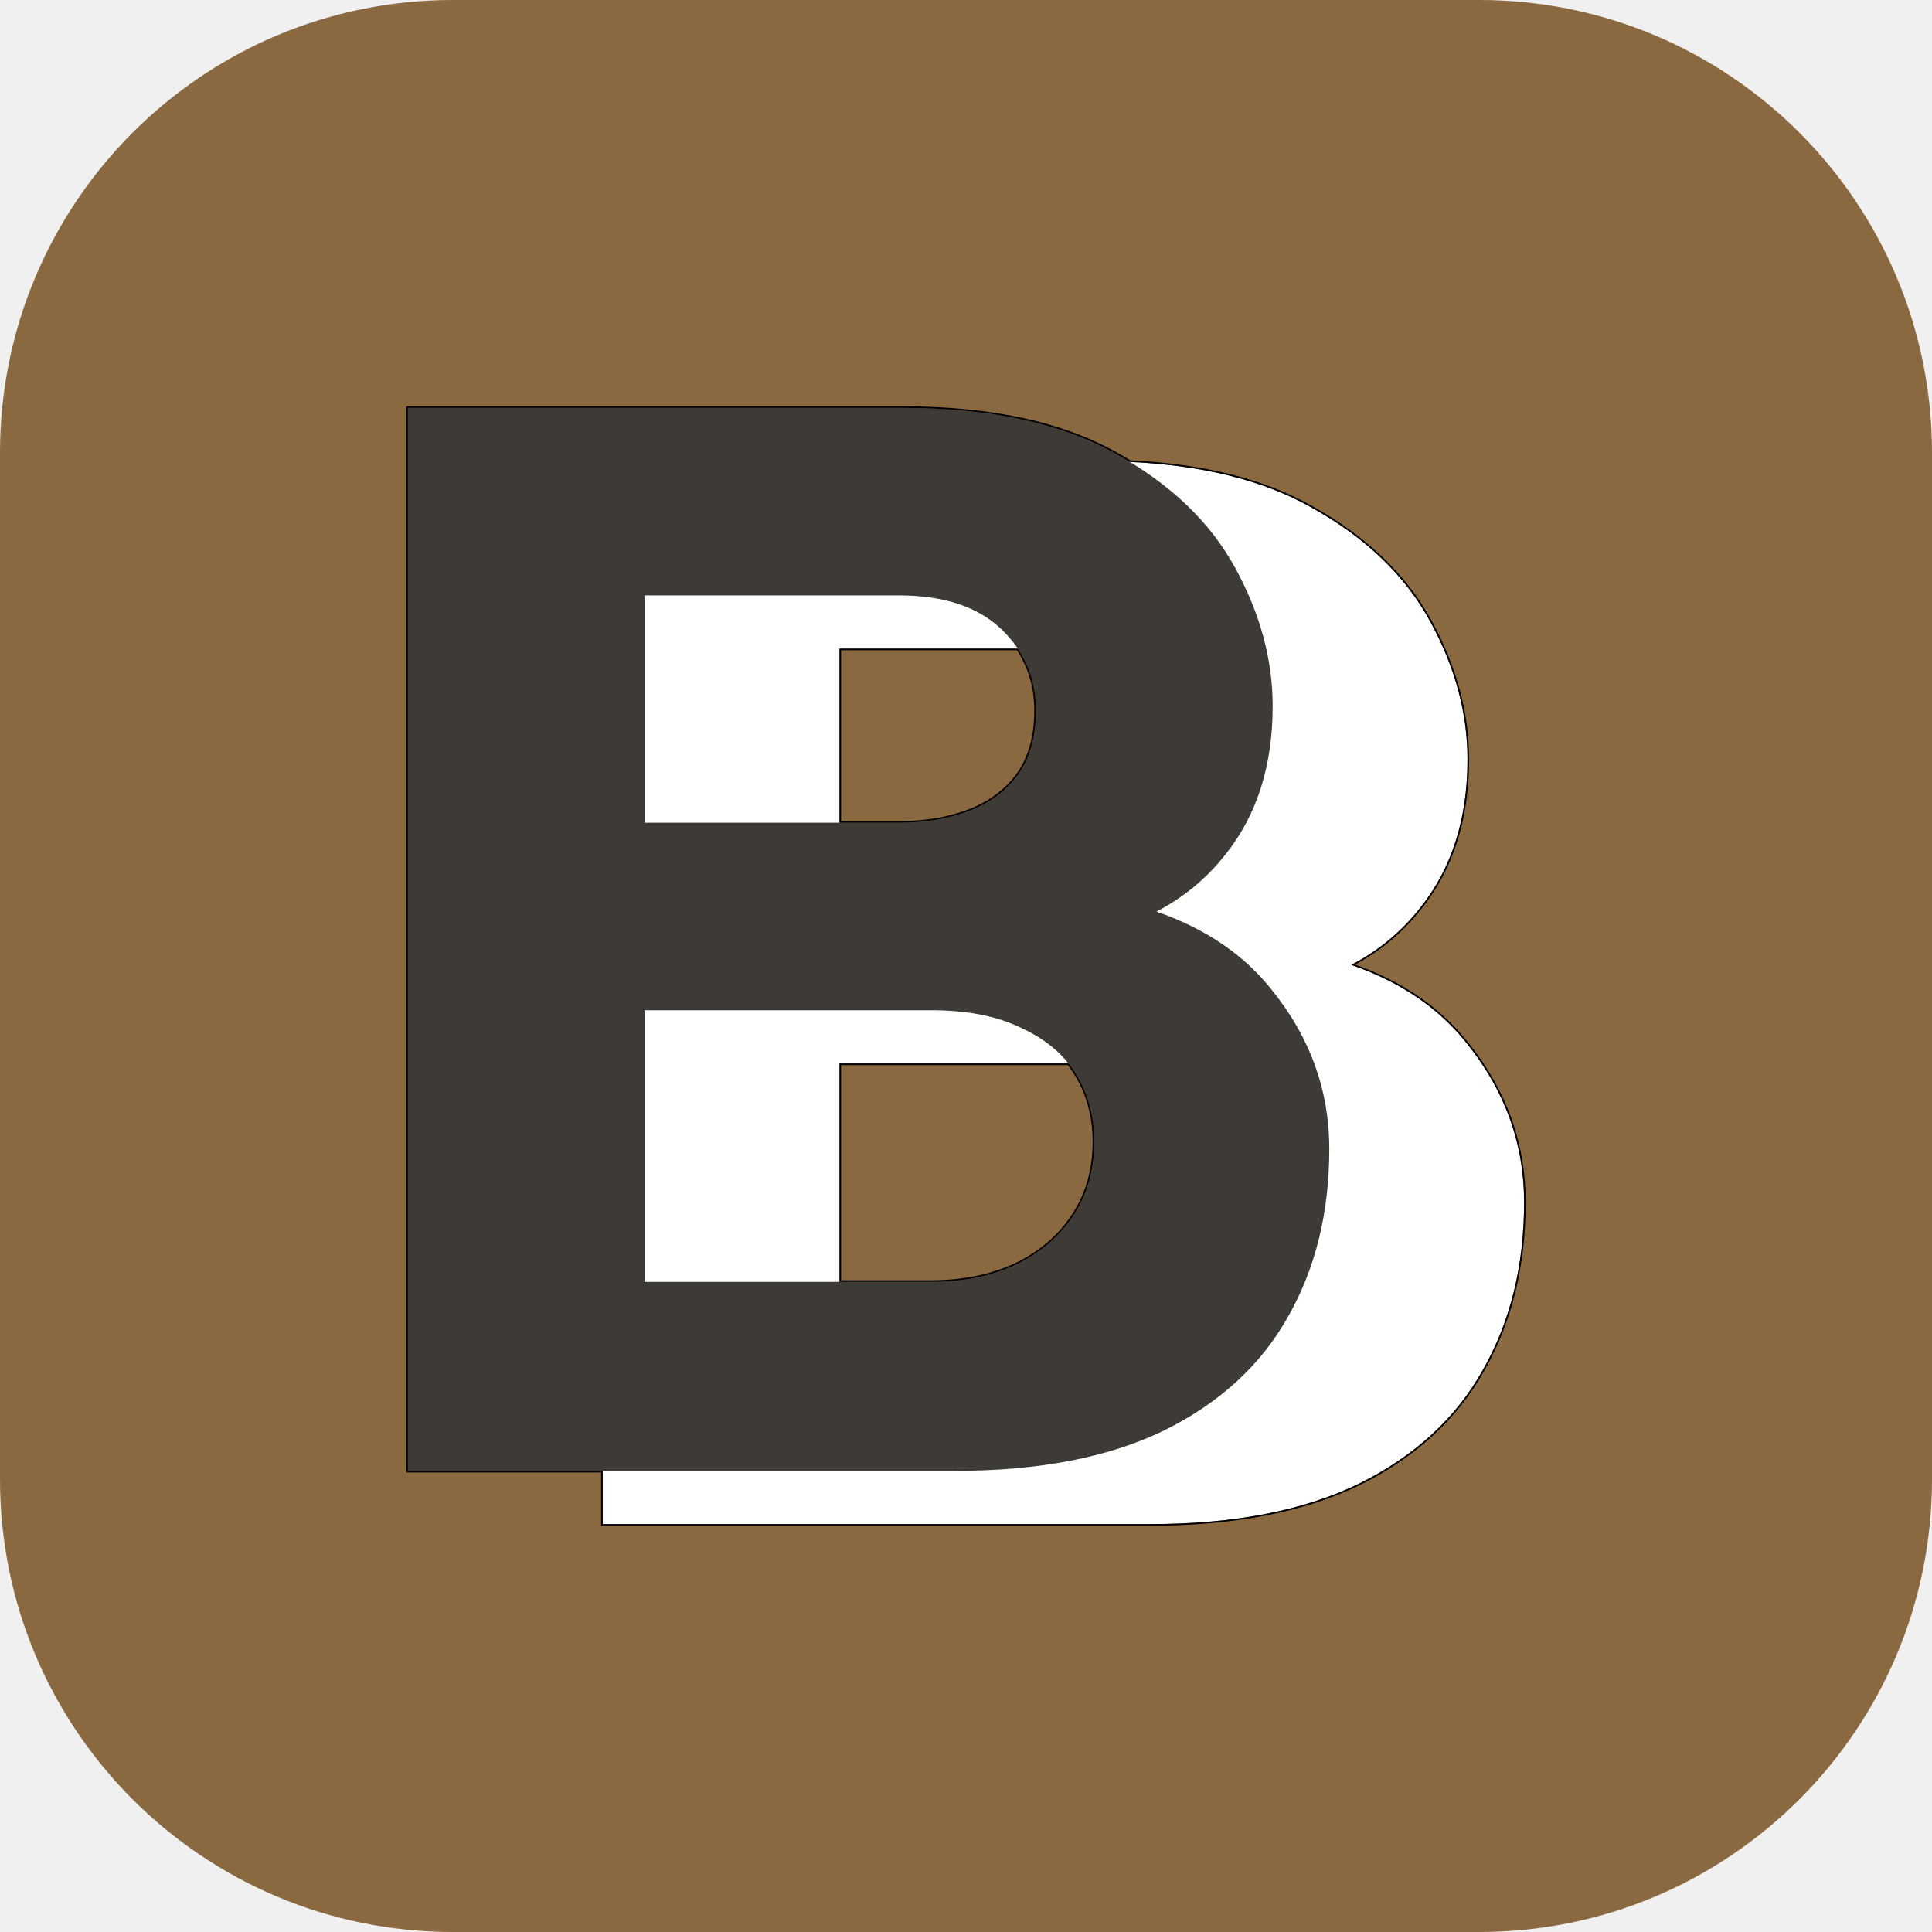
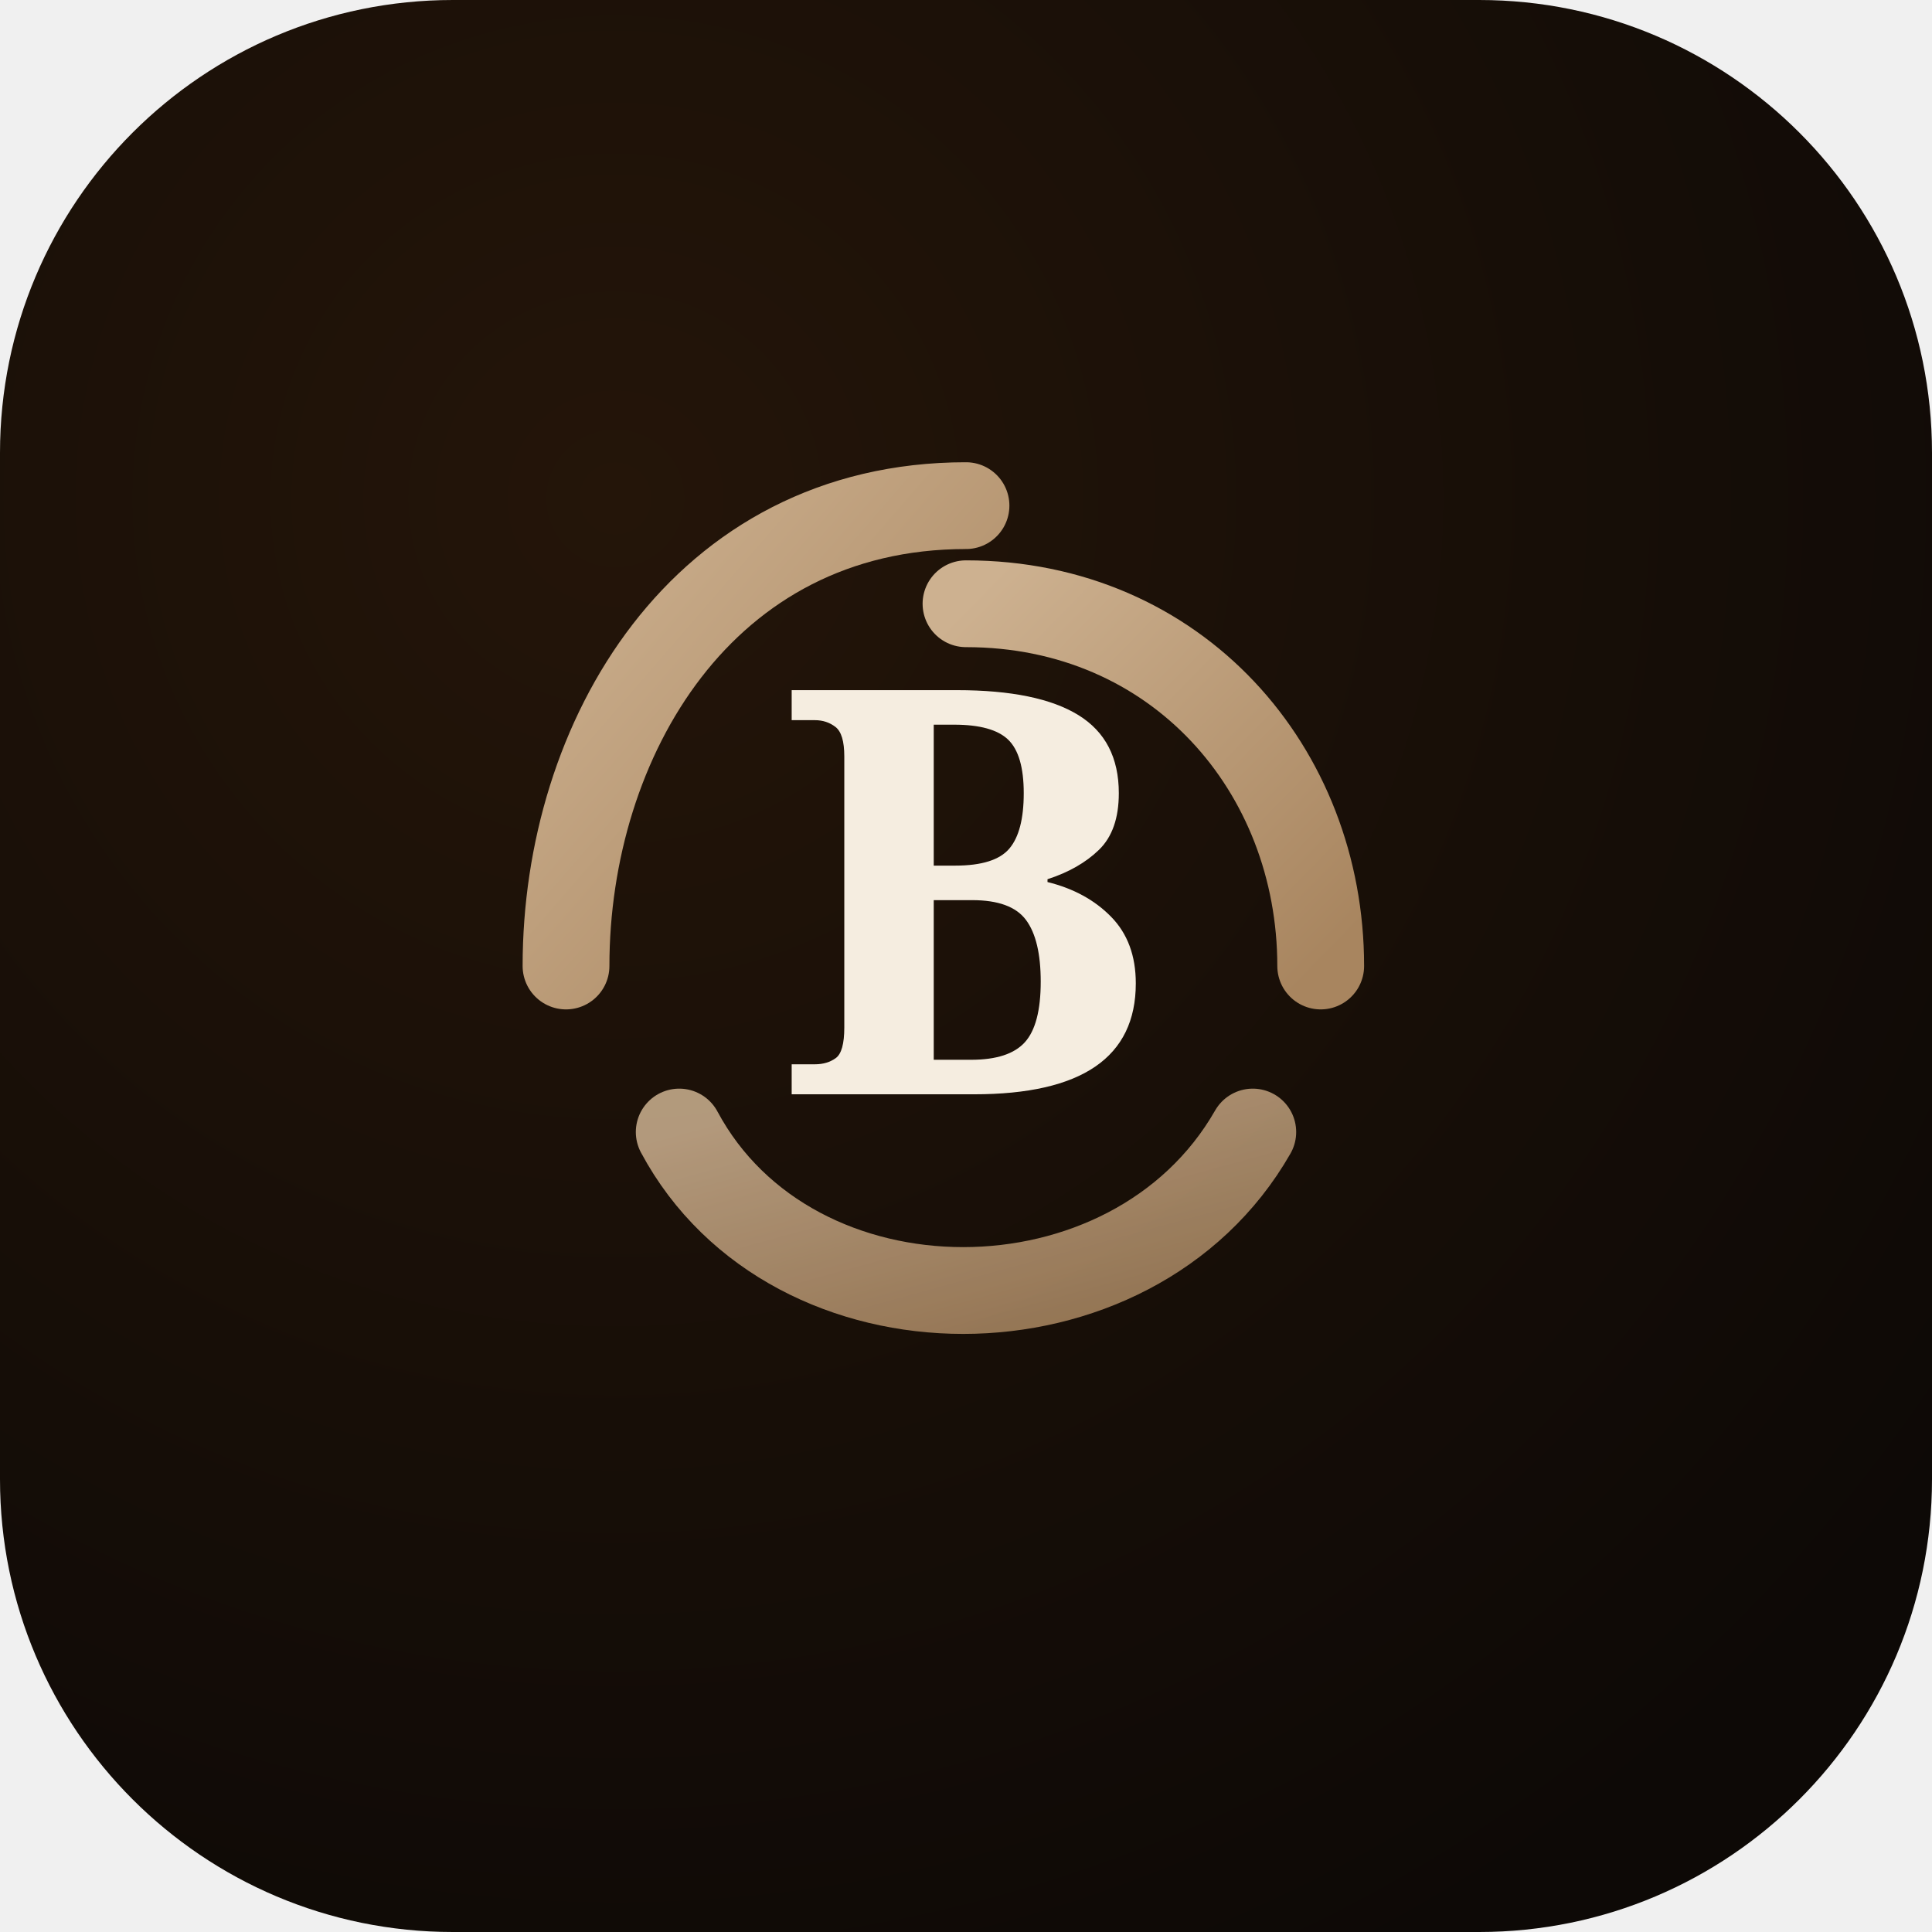
<svg xmlns="http://www.w3.org/2000/svg" width="1024" height="1024" viewBox="0 0 1024 1024" fill="none">
-   <rect width="1024" height="1024" rx="240" fill="#8A6840" />
-   <g transform="translate(512 512) scale(0.85) translate(-512 -512)">
-     <path d="M285.472 860V197.205H593.599C648.52 197.205 692.92 206.718 726.799 225.742C760.679 244.46 785.465 268.088 801.156 296.625C816.848 325.162 824.694 354.005 824.694 383.156C824.694 420.285 814.887 451.123 795.272 475.671C776.014 500.219 749.445 516.636 715.566 524.921V501.907C763.71 510.499 799.73 529.677 823.624 559.441C847.875 589.205 860 622.499 860 659.321C860 698.904 851.441 733.732 834.323 763.803C817.561 793.874 791.884 817.501 757.291 834.685C722.698 851.562 679.19 860 626.765 860H285.472ZM433.116 742.17H611.787C631.401 742.17 648.876 738.641 664.211 731.584C679.546 724.219 691.493 714.093 700.052 701.205C708.968 688.011 713.426 672.515 713.426 654.718C713.426 639.069 709.681 625.107 702.192 612.833C694.703 600.559 683.291 590.893 667.956 583.836C652.977 576.471 634.254 572.789 611.787 572.789H433.116V742.17ZM433.116 455.879H591.459C607.864 455.879 622.486 453.425 635.324 448.515C648.163 443.606 658.327 436.088 665.816 425.962C673.305 415.529 677.05 402.181 677.05 385.918C677.05 365.666 669.739 348.636 655.117 334.827C640.495 321.019 619.276 314.115 591.459 314.115H433.116V455.879Z" fill="white" />
-     <path d="M164 826.795V164H472.127C527.047 164 571.447 173.512 605.327 192.537C639.207 211.255 663.992 234.882 679.684 263.419C695.376 291.956 703.221 320.8 703.221 349.951C703.221 387.079 693.414 417.918 673.8 442.466C654.542 467.014 627.973 483.43 594.093 491.715V468.701C642.238 477.293 678.257 496.471 702.151 526.236C726.402 556 738.528 589.293 738.528 626.115C738.528 665.699 729.969 700.526 712.85 730.597C696.089 760.669 670.412 784.296 635.819 801.479C601.226 818.356 557.717 826.795 505.293 826.795H164ZM311.644 708.964H490.315C509.929 708.964 527.404 705.436 542.739 698.378C558.074 691.014 570.021 680.888 578.58 668C587.496 654.805 591.954 639.31 591.954 621.512C591.954 605.863 588.209 591.901 580.72 579.627C573.231 567.353 561.818 557.688 546.483 550.63C531.505 543.266 512.782 539.584 490.315 539.584H311.644V708.964ZM311.644 422.674H469.987C486.392 422.674 501.013 420.219 513.852 415.31C526.691 410.4 536.854 402.882 544.344 392.756C551.833 382.323 555.577 368.975 555.577 352.712C555.577 332.46 548.267 315.43 533.645 301.622C519.023 287.814 497.804 280.91 469.987 280.91H311.644V422.674Z" fill="#3E3A36" />
-     <path d="M472.127 163.5L474.695 163.507C528.487 163.8 572.124 173.318 605.572 192.101H605.571C608.566 193.755 611.49 195.45 614.344 197.182C659.871 199.321 697.444 208.686 727.04 225.305H727.041C760.988 244.059 785.85 267.75 801.595 296.384C817.322 324.986 825.193 353.912 825.193 383.156C825.193 420.377 815.361 451.331 795.663 475.983L795.662 475.982C784.193 490.601 770.144 502.343 753.52 511.212C783.272 521.693 806.778 537.658 824.012 559.125L825.143 560.527C848.709 590.02 860.5 622.956 860.5 659.32C860.5 698.976 851.924 733.889 834.759 764.045L834.76 764.046C817.943 794.216 792.186 817.91 757.514 835.133L757.511 835.135C722.83 852.055 679.24 860.5 626.766 860.5H284.973V827.295H163.5V163.5H472.127ZM433.616 708.465H490.314C509.868 708.465 527.271 704.947 542.53 697.924C557.789 690.595 569.66 680.527 578.163 667.724L578.166 667.72C587.019 654.618 591.453 639.222 591.453 621.513C591.453 605.947 587.73 592.076 580.293 579.888C578.895 577.597 577.359 575.398 575.685 573.289H433.616V708.465ZM433.616 422.174H469.986C486.342 422.174 500.902 419.727 513.674 414.843C526.432 409.964 536.514 402.501 543.941 392.459C551.352 382.132 555.077 368.895 555.077 352.712C555.077 338.384 551.395 325.69 544.03 314.615H433.616V422.174Z" stroke="black" />
+   <defs>
+     <radialGradient id="espressoGlow" cx="32%" cy="26%" r="85%">
+       <stop offset="0%" stop-color="#241509" />
+       <stop offset="100%" stop-color="#0D0906" />
+     </radialGradient>
+     <linearGradient id="camelGrad" x1="0" y1="0" x2="1" y2="1">
+       <stop offset="0%" stop-color="#cdb190" />
+       <stop offset="100%" stop-color="#a8855f" />
+     </linearGradient>
+   </defs>
+   <rect width="1024" height="1024" rx="240" fill="url(#espressoGlow)" />
+   <g fill="none" stroke="url(#camelGrad)" stroke-linecap="round">
+     <path d="M512 268 C 372 268 300 392 300 512" stroke-width="46" />
+     <path d="M512 320 C 624 320 700 408 700 512" stroke-width="46" />
+     <path d="M360 600 C 420 712 600 712 664 600" stroke-width="46" opacity="0.85" />
  </g>
+   <text x="512" y="580" font-family="'Cormorant Garamond', Georgia, serif" font-size="300" font-weight="600" fill="#F5EDE0" text-anchor="middle">B</text>
</svg>
